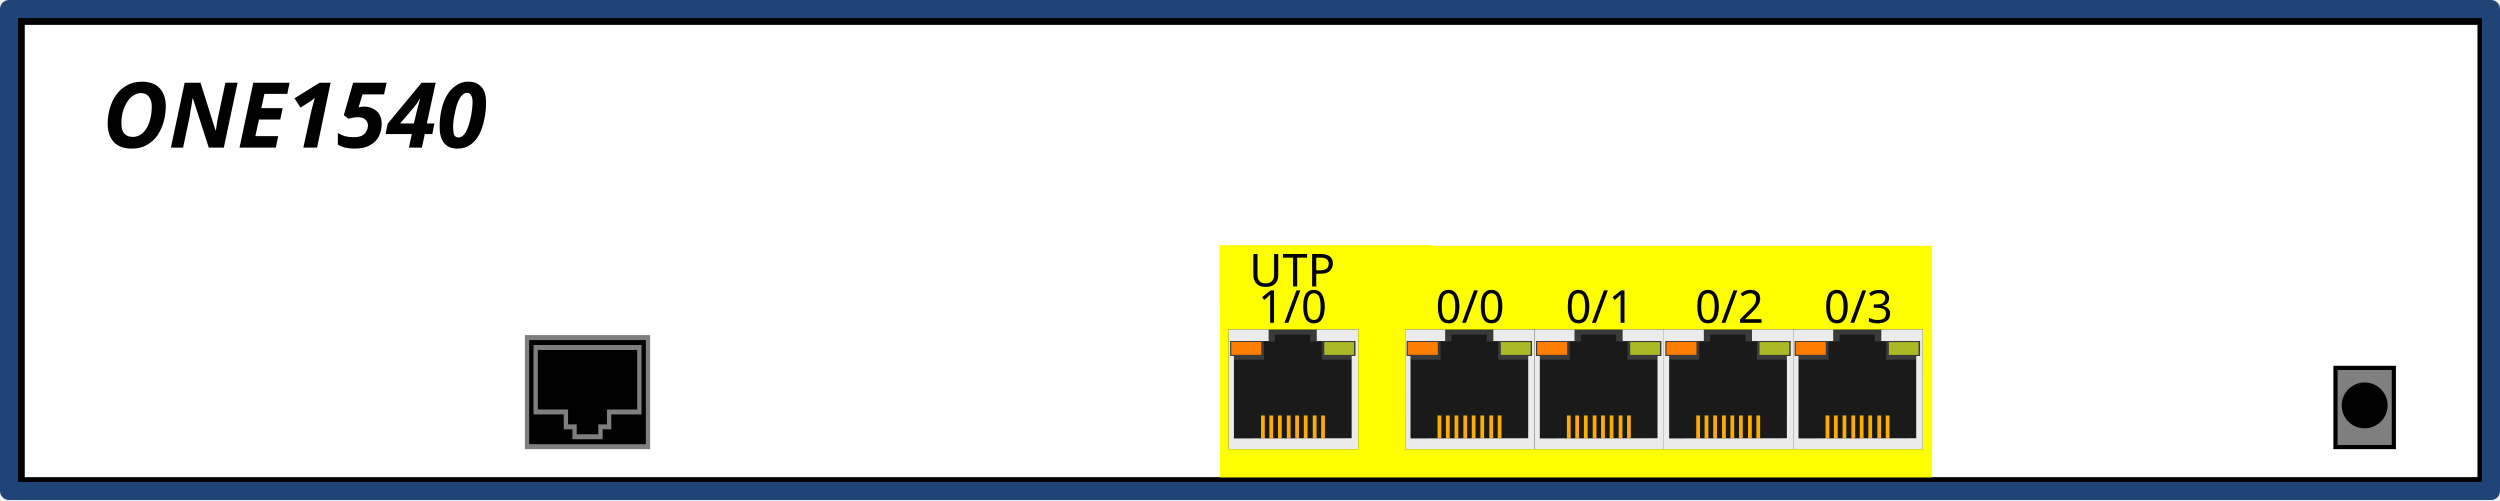
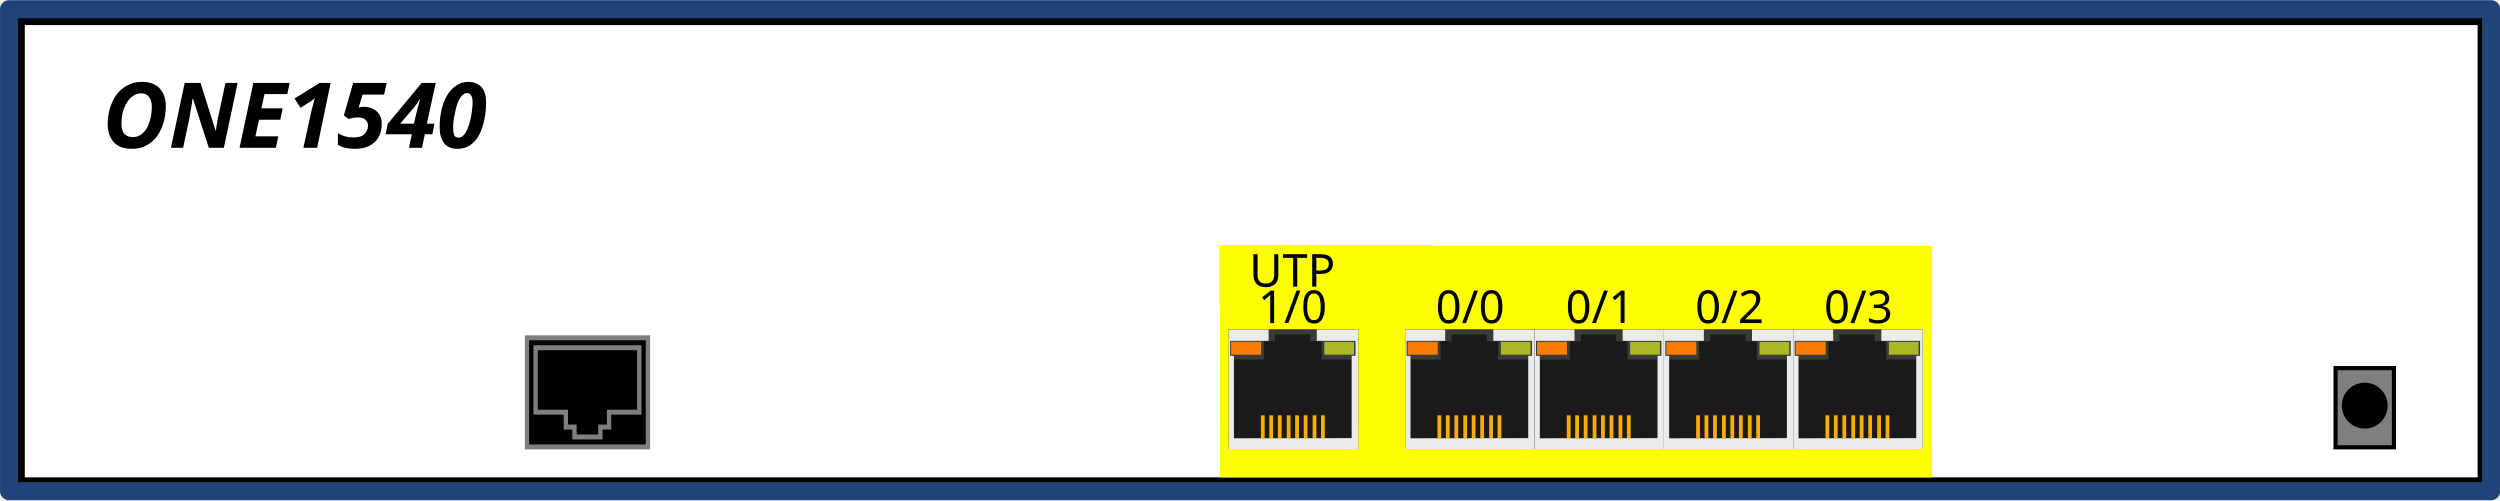
- <svg xmlns="http://www.w3.org/2000/svg" width="275" height="55" viewBox="51 381 150.566 18.627" id="svg32562" version="1.1">
-   <defs id="defs32760" />
-   <rect style="fill:#ffffff;fill-opacity:1;stroke:#000000;stroke-width:0.491;stroke-linejoin:round;stroke-miterlimit:4;stroke-dasharray:none;stroke-opacity:1" x="52.246" y="376.509" width="148.209" height="27.729" id="rect32570-6" />
-   <rect style="fill:none;fill-opacity:0;stroke:#214478;stroke-width:1.088;stroke-linejoin:round;stroke-miterlimit:4;stroke-dasharray:none;stroke-opacity:1" x="51.544" y="375.801" width="149.478" height="29.025" id="rect32570" />
-   <g id="g32572" transform="matrix(0.3808773,0,0,0.3808773,89.78691,241.294)">
-     <rect id="rect32574" height="36.613" width="112.601" y="390.594" x="91.072" style="fill:#ffff00" />
-     <rect id="rect32576" height="9.2" width="33.6" y="390.594" x="91.072" style="fill:none;fill-opacity:0;stroke:#ffff00;stroke-width:0.2" />
+ <svg xmlns="http://www.w3.org/2000/svg" width="293.33" height="58.667" version="1.1" viewBox="54.4 406.4 160.603 19.868">
+   <rect transform="scale(1.0667)" x="52.246" y="376.51" width="148.21" height="27.729" fill="#fff" stroke="#000" stroke-linejoin="round" stroke-width=".491" />
+   <rect transform="scale(1.0667)" x="51.544" y="375.8" width="149.48" height="29.025" fill="none" stroke="#214478" stroke-linejoin="round" stroke-width="1.088" />
+   <g transform="matrix(.40627 0 0 .40627 95.773 257.38)">
+     <rect x="91.072" y="390.59" width="112.6" height="36.613" fill="#ff0" />
+     <rect x="91.072" y="390.59" width="33.6" height="9.2" fill="none" stroke="#ff0" stroke-width=".2" />
  </g>
-   <text id="text32578" y="384.145" x="57.155" style="font-style:normal;font-weight:normal;font-size:2.15px;font-family:sans-serif;text-anchor:start;fill:#000000" font-size="5.644">
-     <tspan id="tspan32580" y="384.145" x="57.155" style="font-style:italic;font-variant:normal;font-weight:bold;font-stretch:normal;font-size:5.475px;font-family:sans-serif;-inkscape-font-specification:'sans-serif Bold Italic'">ONE1540</tspan>
-   </text>
-   <text id="text32716" y="392.507" x="128.826" style="font-style:normal;font-weight:normal;font-size:0.609px;font-family:sans-serif;text-anchor:middle;fill:#000000" font-size="1.6">
-     <tspan id="tspan32718" y="392.507" x="128.826" style="font-size:2.738px">UTP</tspan>
-   </text>
-   <text y="394.7" x="128.839" style="font-style:normal;font-weight:normal;font-size:0.609px;font-family:sans-serif;text-anchor:middle;fill:#000000" font-size="1.6" id="text20926">
-     <tspan y="394.7" x="128.839" style="font-size:2.738px" id="tspan20928">1/0</tspan>
-   </text>
-   <g id="g21036" transform="translate(0,0.5554066)">
-     <g transform="matrix(1.255291,0,0,1.255291,15.57539,-100.733)" id="g32734">
-       <rect style="fill:#7f7f7f" x="140.272" y="396.394" width="2.8" height="3.8" id="rect32736" />
-       <rect style="fill:none;fill-opacity:0;stroke:#000000;stroke-width:0.2" x="140.272" y="396.394" width="2.8" height="3.8" id="rect32738" />
+   <g fill="#000000" font-family="sans-serif">
+     <text transform="scale(1.0667)" x="57.155" y="384.145" font-size="2.15px" style="line-height:0%">
+       <tspan x="57.155" y="384.145" font-family="sans-serif" font-size="5.475px" font-style="italic" font-weight="bold">ONE1540</tspan>
+     </text>
+     <text transform="scale(1.0667)" x="128.826" y="392.507" font-size=".609px" text-anchor="middle" style="line-height:0%">
+       <tspan x="128.826" y="392.507" font-size="2.738px">UTP</tspan>
+     </text>
+     <text transform="scale(1.0667)" x="128.839" y="394.7" font-size=".609px" text-anchor="middle" style="line-height:0%">
+       <tspan x="128.839" y="394.7" font-size="2.738px">1/0</tspan>
+     </text>
+   </g>
+   <g transform="matrix(1.0667 0 0 1.0667 0 .59243)">
+     <g transform="matrix(1.2553 0 0 1.2553 15.575 -100.73)">
+       <rect x="140.27" y="396.39" width="2.8" height="3.8" fill="#7f7f7f" />
+       <rect x="140.27" y="396.39" width="2.8" height="3.8" fill="none" stroke="#000" stroke-width=".2" />
    </g>
-     <g transform="matrix(1.255291,0,0,1.255291,15.57539,-100.733)" id="g32740">
-       <circle style="fill:#000000" cx="141.672" cy="398.194" id="ellipse32742" r="1" />
-       <circle style="fill:none;fill-opacity:0;stroke:#000000;stroke-width:0.2" cx="141.672" cy="398.194" id="ellipse32744" r="1" />
+     <g transform="matrix(1.2553 0 0 1.2553 15.575 -100.73)">
+       <circle cx="141.67" cy="398.19" r="1" />
+       <circle cx="141.67" cy="398.19" r="1" fill="none" stroke="#000" stroke-width=".2" />
    </g>
  </g>
-   <g id="g27236" transform="matrix(1.031566,0,0,1.030912,22.14491,38.18363)">
-     <path d="m 110.015,353.203 7.558,0 0,-6.986 -7.558,-2.3e-4 z" style="fill:#3a3a3a;fill-opacity:1;fill-rule:nonzero;stroke:none" id="path12941-9-9-76-9-7-3" />
-     <g id="g12943-8-0-3-6-7-6" transform="matrix(0.00807523,0,0,0.00800461,96.89629,381.9656)">
-       <path d="m 2560.544,-3593.26 0,-872.71 -935.937,-0.027 0,872.737 z" style="fill:none;stroke:#000000;stroke-width:0.676;stroke-linecap:square;stroke-linejoin:miter;stroke-miterlimit:4;stroke-dasharray:none;stroke-opacity:1" id="path12945-4-68-1-0-7-7" />
+   <g transform="matrix(1.1003 0 0 1.0996 23.621 40.729)">
+     <path d="m110.02 353.2h7.558v-6.986l-7.558-2.3e-4z" fill="#3a3a3a" />
+     <g transform="matrix(.0080752 0 0 .0080046 96.896 381.97)">
+       <path d="m2560.5-3593.3v-872.71l-935.94-0.027v872.74z" fill="none" stroke="#000" stroke-linecap="square" stroke-width=".676" />
    </g>
-     <path d="m 110.32,347.98 1.758,0 -0.003,-1.065 0.64,-5.7e-4 0,-0.399 2.063,0 -4.8e-4,0.4 0.666,0 0,1.065 1.75,0 0,4.587 -6.874,0.015 z" style="fill:#1a1a1a;fill-opacity:1;fill-rule:nonzero;stroke:none" id="path12947-8-7-75-2-6-5" />
-     <path d="m 111.902,352.578 0.22,0 0,-1.34 -0.22,0 0,1.34 z" style="fill:#ffac00;fill-opacity:1;fill-rule:nonzero;stroke:none" id="path12953-30-9-9-7-9-3" />
-     <path d="m 112.391,352.578 0.22,0 0,-1.34 -0.22,0 0,1.34 z" style="fill:#ffac00;fill-opacity:1;fill-rule:nonzero;stroke:none" id="path12959-4-0-62-6-1-5" />
-     <path d="m 112.894,352.578 0.219,0 0,-1.34 -0.219,0 0,1.34 z" style="fill:#ffac00;fill-opacity:1;fill-rule:nonzero;stroke:none" id="path12965-3-3-17-1-1-6" />
-     <path d="m 113.409,352.578 0.22,0 0,-1.34 -0.22,0 0,1.34 z" style="fill:#ffac00;fill-opacity:1;fill-rule:nonzero;stroke:none" id="path12971-5-3-85-3-90-2" />
-     <path d="m 113.898,352.578 0.22,0 0,-1.34 -0.22,0 0,1.34 z" style="fill:#ffac00;fill-opacity:1;fill-rule:nonzero;stroke:none" id="path12977-2-37-74-2-89-9" />
-     <path d="m 114.401,352.578 0.219,0 0,-1.34 -0.219,0 0,1.34 z" style="fill:#ffac00;fill-opacity:1;fill-rule:nonzero;stroke:none" id="path12983-85-32-1-1-8-1" />
-     <path d="m 114.925,352.578 0.22,0 0,-1.34 -0.22,0 0,1.34 z" style="fill:#ffac00;fill-opacity:1;fill-rule:nonzero;stroke:none" id="path12989-5-6-8-5-8-2" />
-     <path d="m 115.414,352.578 0.219,0 0,-1.34 -0.219,0 0,1.34 z" style="fill:#ffac00;fill-opacity:1;fill-rule:nonzero;stroke:none" id="path12995-3-52-5-9-03-7" />
-     <path d="m 115.597,347.699 1.737,0 0,-0.749 -1.737,0 0,0.749 z" style="fill:#abb927;fill-opacity:1;fill-rule:nonzero;stroke:none" id="path13025-8-65-97-9-7-0" />
-     <path d="m 110.164,347.696 1.752,0 0,-0.753 -1.752,0 0,0.753 z" style="fill:#ff7d00;fill-opacity:1;fill-rule:nonzero;stroke:none" id="path13055-6-87-5-1-0-9" />
-     <path id="path13067-7-6-48-1-6-3" d="m 110.016,353.206 -10e-4,-6.988 2.331,-9.5e-4 0,0.672 -2.249,-10e-4 0,0.87 0.223,0.007 4.8e-4,4.816 6.87,-0.01 0.005,-0.005 5.3e-4,-4.801 0.223,-0.007 0,-0.87 -2.262,10e-4 0,-0.672 2.415,9.5e-4 0.001,6.988" style="fill:#ebebeb;fill-opacity:1;fill-rule:nonzero;stroke:none" />
+     <path d="m110.32 347.98h1.758l-3e-3 -1.065 0.64-5.7e-4v-0.399h2.063l-4.8e-4 0.4h0.666v1.065h1.75v4.587l-6.873 0.015z" fill="#1a1a1a" />
+     <g fill="#ffac00">
+       <path d="m111.9 352.58h0.22v-1.34h-0.22v1.34z" />
+       <path d="m112.39 352.58h0.22v-1.34h-0.22v1.34z" />
+       <path d="m112.89 352.58h0.219v-1.34h-0.219v1.34z" />
+       <path d="m113.41 352.58h0.22v-1.34h-0.22v1.34z" />
+       <path d="m113.9 352.58h0.22v-1.34h-0.22v1.34z" />
+       <path d="m114.4 352.58h0.219v-1.34h-0.219v1.34z" />
+       <path d="m114.92 352.58h0.22v-1.34h-0.22v1.34z" />
+       <path d="m115.41 352.58h0.219v-1.34h-0.219v1.34z" />
+     </g>
+     <g>
+       <path d="m115.6 347.7h1.737v-0.749h-1.737v0.749z" fill="#abb927" />
+       <path d="m110.16 347.7h1.752v-0.753h-1.752v0.753z" fill="#ff7d00" />
+       <path d="m110.02 353.21-1e-3 -6.988 2.331-9.5e-4v0.672l-2.249-1e-3v0.87l0.223 7e-3 4.8e-4 4.816 6.87-0.01 5e-3 -5e-3 5.3e-4 -4.801 0.223-7e-3v-0.87l-2.262 1e-3v-0.672l2.415 9.5e-4 1e-3 6.988" fill="#ebebeb" />
+     </g>
  </g>
-   <g id="g27236-0" transform="matrix(1.031566,0,0,1.030912,29.93429,38.18363)">
-     <path d="m 110.015,353.203 7.558,0 0,-6.986 -7.558,-2.3e-4 z" style="fill:#3a3a3a;fill-opacity:1;fill-rule:nonzero;stroke:none" id="path12941-9-9-76-9-7-3-6" />
-     <g id="g12943-8-0-3-6-7-6-2" transform="matrix(0.00807523,0,0,0.00800461,96.89629,381.9656)">
-       <path d="m 2560.544,-3593.26 0,-872.71 -935.937,-0.027 0,872.737 z" style="fill:none;stroke:#000000;stroke-width:0.676;stroke-linecap:square;stroke-linejoin:miter;stroke-miterlimit:4;stroke-dasharray:none;stroke-opacity:1" id="path12945-4-68-1-0-7-7-6" />
+   <g transform="matrix(1.1003 0 0 1.0996 31.93 40.729)">
+     <path d="m110.02 353.2h7.558v-6.986l-7.558-2.3e-4z" fill="#3a3a3a" />
+     <g transform="matrix(.0080752 0 0 .0080046 96.896 381.97)">
+       <path d="m2560.5-3593.3v-872.71l-935.94-0.027v872.74z" fill="none" stroke="#000" stroke-linecap="square" stroke-width=".676" />
    </g>
-     <path d="m 110.32,347.98 1.758,0 -0.003,-1.065 0.64,-5.7e-4 0,-0.399 2.063,0 -4.8e-4,0.4 0.666,0 0,1.065 1.75,0 0,4.587 -6.874,0.015 z" style="fill:#1a1a1a;fill-opacity:1;fill-rule:nonzero;stroke:none" id="path12947-8-7-75-2-6-5-1" />
-     <path d="m 111.902,352.578 0.22,0 0,-1.34 -0.22,0 0,1.34 z" style="fill:#ffac00;fill-opacity:1;fill-rule:nonzero;stroke:none" id="path12953-30-9-9-7-9-3-8" />
-     <path d="m 112.391,352.578 0.22,0 0,-1.34 -0.22,0 0,1.34 z" style="fill:#ffac00;fill-opacity:1;fill-rule:nonzero;stroke:none" id="path12959-4-0-62-6-1-5-7" />
-     <path d="m 112.894,352.578 0.219,0 0,-1.34 -0.219,0 0,1.34 z" style="fill:#ffac00;fill-opacity:1;fill-rule:nonzero;stroke:none" id="path12965-3-3-17-1-1-6-9" />
-     <path d="m 113.409,352.578 0.22,0 0,-1.34 -0.22,0 0,1.34 z" style="fill:#ffac00;fill-opacity:1;fill-rule:nonzero;stroke:none" id="path12971-5-3-85-3-90-2-2" />
-     <path d="m 113.898,352.578 0.22,0 0,-1.34 -0.22,0 0,1.34 z" style="fill:#ffac00;fill-opacity:1;fill-rule:nonzero;stroke:none" id="path12977-2-37-74-2-89-9-0" />
-     <path d="m 114.401,352.578 0.219,0 0,-1.34 -0.219,0 0,1.34 z" style="fill:#ffac00;fill-opacity:1;fill-rule:nonzero;stroke:none" id="path12983-85-32-1-1-8-1-2" />
-     <path d="m 114.925,352.578 0.22,0 0,-1.34 -0.22,0 0,1.34 z" style="fill:#ffac00;fill-opacity:1;fill-rule:nonzero;stroke:none" id="path12989-5-6-8-5-8-2-3" />
-     <path d="m 115.414,352.578 0.219,0 0,-1.34 -0.219,0 0,1.34 z" style="fill:#ffac00;fill-opacity:1;fill-rule:nonzero;stroke:none" id="path12995-3-52-5-9-03-7-7" />
-     <path d="m 115.597,347.699 1.737,0 0,-0.749 -1.737,0 0,0.749 z" style="fill:#abb927;fill-opacity:1;fill-rule:nonzero;stroke:none" id="path13025-8-65-97-9-7-0-5" />
-     <path d="m 110.164,347.696 1.752,0 0,-0.753 -1.752,0 0,0.753 z" style="fill:#ff7d00;fill-opacity:1;fill-rule:nonzero;stroke:none" id="path13055-6-87-5-1-0-9-9" />
-     <path id="path13067-7-6-48-1-6-3-2" d="m 110.016,353.206 -10e-4,-6.988 2.331,-9.5e-4 0,0.672 -2.249,-10e-4 0,0.87 0.223,0.007 4.8e-4,4.816 6.87,-0.01 0.005,-0.005 5.3e-4,-4.801 0.223,-0.007 0,-0.87 -2.262,10e-4 0,-0.672 2.415,9.5e-4 0.001,6.988" style="fill:#ebebeb;fill-opacity:1;fill-rule:nonzero;stroke:none" />
+     <path d="m110.32 347.98h1.758l-3e-3 -1.065 0.64-5.7e-4v-0.399h2.063l-4.8e-4 0.4h0.666v1.065h1.75v4.587l-6.873 0.015z" fill="#1a1a1a" />
+     <g fill="#ffac00">
+       <path d="m111.9 352.58h0.22v-1.34h-0.22v1.34z" />
+       <path d="m112.39 352.58h0.22v-1.34h-0.22v1.34z" />
+       <path d="m112.89 352.58h0.219v-1.34h-0.219v1.34z" />
+       <path d="m113.41 352.58h0.22v-1.34h-0.22v1.34z" />
+       <path d="m113.9 352.58h0.22v-1.34h-0.22v1.34z" />
+       <path d="m114.4 352.58h0.219v-1.34h-0.219v1.34z" />
+       <path d="m114.92 352.58h0.22v-1.34h-0.22v1.34z" />
+       <path d="m115.41 352.58h0.219v-1.34h-0.219v1.34z" />
+     </g>
+     <g>
+       <path d="m115.6 347.7h1.737v-0.749h-1.737v0.749z" fill="#abb927" />
+       <path d="m110.16 347.7h1.752v-0.753h-1.752v0.753z" fill="#ff7d00" />
+       <path d="m110.02 353.21-1e-3 -6.988 2.331-9.5e-4v0.672l-2.249-1e-3v0.87l0.223 7e-3 4.8e-4 4.816 6.87-0.01 5e-3 -5e-3 5.3e-4 -4.801 0.223-7e-3v-0.87l-2.262 1e-3v-0.672l2.415 9.5e-4 1e-3 6.988" fill="#ebebeb" />
+     </g>
  </g>
-   <g id="g27236-2" transform="matrix(1.031566,0,0,1.030912,37.72367,38.18363)">
-     <path d="m 110.015,353.203 7.558,0 0,-6.986 -7.558,-2.3e-4 z" style="fill:#3a3a3a;fill-opacity:1;fill-rule:nonzero;stroke:none" id="path12941-9-9-76-9-7-3-8" />
-     <g id="g12943-8-0-3-6-7-6-9" transform="matrix(0.00807523,0,0,0.00800461,96.89629,381.9656)">
-       <path d="m 2560.544,-3593.26 0,-872.71 -935.937,-0.027 0,872.737 z" style="fill:none;stroke:#000000;stroke-width:0.676;stroke-linecap:square;stroke-linejoin:miter;stroke-miterlimit:4;stroke-dasharray:none;stroke-opacity:1" id="path12945-4-68-1-0-7-7-7" />
+   <g transform="matrix(1.1003 0 0 1.0996 40.239 40.729)">
+     <path d="m110.02 353.2h7.558v-6.986l-7.558-2.3e-4z" fill="#3a3a3a" />
+     <g transform="matrix(.0080752 0 0 .0080046 96.896 381.97)">
+       <path d="m2560.5-3593.3v-872.71l-935.94-0.027v872.74z" fill="none" stroke="#000" stroke-linecap="square" stroke-width=".676" />
    </g>
-     <path d="m 110.32,347.98 1.758,0 -0.003,-1.065 0.64,-5.7e-4 0,-0.399 2.063,0 -4.8e-4,0.4 0.666,0 0,1.065 1.75,0 0,4.587 -6.874,0.015 z" style="fill:#1a1a1a;fill-opacity:1;fill-rule:nonzero;stroke:none" id="path12947-8-7-75-2-6-5-3" />
-     <path d="m 111.902,352.578 0.22,0 0,-1.34 -0.22,0 0,1.34 z" style="fill:#ffac00;fill-opacity:1;fill-rule:nonzero;stroke:none" id="path12953-30-9-9-7-9-3-6" />
-     <path d="m 112.391,352.578 0.22,0 0,-1.34 -0.22,0 0,1.34 z" style="fill:#ffac00;fill-opacity:1;fill-rule:nonzero;stroke:none" id="path12959-4-0-62-6-1-5-1" />
-     <path d="m 112.894,352.578 0.219,0 0,-1.34 -0.219,0 0,1.34 z" style="fill:#ffac00;fill-opacity:1;fill-rule:nonzero;stroke:none" id="path12965-3-3-17-1-1-6-2" />
-     <path d="m 113.409,352.578 0.22,0 0,-1.34 -0.22,0 0,1.34 z" style="fill:#ffac00;fill-opacity:1;fill-rule:nonzero;stroke:none" id="path12971-5-3-85-3-90-2-9" />
-     <path d="m 113.898,352.578 0.22,0 0,-1.34 -0.22,0 0,1.34 z" style="fill:#ffac00;fill-opacity:1;fill-rule:nonzero;stroke:none" id="path12977-2-37-74-2-89-9-3" />
-     <path d="m 114.401,352.578 0.219,0 0,-1.34 -0.219,0 0,1.34 z" style="fill:#ffac00;fill-opacity:1;fill-rule:nonzero;stroke:none" id="path12983-85-32-1-1-8-1-1" />
-     <path d="m 114.925,352.578 0.22,0 0,-1.34 -0.22,0 0,1.34 z" style="fill:#ffac00;fill-opacity:1;fill-rule:nonzero;stroke:none" id="path12989-5-6-8-5-8-2-9" />
-     <path d="m 115.414,352.578 0.219,0 0,-1.34 -0.219,0 0,1.34 z" style="fill:#ffac00;fill-opacity:1;fill-rule:nonzero;stroke:none" id="path12995-3-52-5-9-03-7-4" />
-     <path d="m 115.597,347.699 1.737,0 0,-0.749 -1.737,0 0,0.749 z" style="fill:#abb927;fill-opacity:1;fill-rule:nonzero;stroke:none" id="path13025-8-65-97-9-7-0-7" />
-     <path d="m 110.164,347.696 1.752,0 0,-0.753 -1.752,0 0,0.753 z" style="fill:#ff7d00;fill-opacity:1;fill-rule:nonzero;stroke:none" id="path13055-6-87-5-1-0-9-8" />
-     <path id="path13067-7-6-48-1-6-3-4" d="m 110.016,353.206 -10e-4,-6.988 2.331,-9.5e-4 0,0.672 -2.249,-10e-4 0,0.87 0.223,0.007 4.8e-4,4.816 6.87,-0.01 0.005,-0.005 5.3e-4,-4.801 0.223,-0.007 0,-0.87 -2.262,10e-4 0,-0.672 2.415,9.5e-4 0.001,6.988" style="fill:#ebebeb;fill-opacity:1;fill-rule:nonzero;stroke:none" />
+     <path d="m110.32 347.98h1.758l-3e-3 -1.065 0.64-5.7e-4v-0.399h2.063l-4.8e-4 0.4h0.666v1.065h1.75v4.587l-6.873 0.015z" fill="#1a1a1a" />
+     <g fill="#ffac00">
+       <path d="m111.9 352.58h0.22v-1.34h-0.22v1.34z" />
+       <path d="m112.39 352.58h0.22v-1.34h-0.22v1.34z" />
+       <path d="m112.89 352.58h0.219v-1.34h-0.219v1.34z" />
+       <path d="m113.41 352.58h0.22v-1.34h-0.22v1.34z" />
+       <path d="m113.9 352.58h0.22v-1.34h-0.22v1.34z" />
+       <path d="m114.4 352.58h0.219v-1.34h-0.219v1.34z" />
+       <path d="m114.92 352.58h0.22v-1.34h-0.22v1.34z" />
+       <path d="m115.41 352.58h0.219v-1.34h-0.219v1.34z" />
+     </g>
+     <g>
+       <path d="m115.6 347.7h1.737v-0.749h-1.737v0.749z" fill="#abb927" />
+       <path d="m110.16 347.7h1.752v-0.753h-1.752v0.753z" fill="#ff7d00" />
+       <path d="m110.02 353.21-1e-3 -6.988 2.331-9.5e-4v0.672l-2.249-1e-3v0.87l0.223 7e-3 4.8e-4 4.816 6.87-0.01 5e-3 -5e-3 5.3e-4 -4.801 0.223-7e-3v-0.87l-2.262 1e-3v-0.672l2.415 9.5e-4 1e-3 6.988" fill="#ebebeb" />
+     </g>
  </g>
-   <g id="g27236-5" transform="matrix(1.031566,0,0,1.030912,45.51305,38.18363)">
-     <path d="m 110.015,353.203 7.558,0 0,-6.986 -7.558,-2.3e-4 z" style="fill:#3a3a3a;fill-opacity:1;fill-rule:nonzero;stroke:none" id="path12941-9-9-76-9-7-3-0" />
-     <g id="g12943-8-0-3-6-7-6-3" transform="matrix(0.00807523,0,0,0.00800461,96.89629,381.9656)">
-       <path d="m 2560.544,-3593.26 0,-872.71 -935.937,-0.027 0,872.737 z" style="fill:none;stroke:#000000;stroke-width:0.676;stroke-linecap:square;stroke-linejoin:miter;stroke-miterlimit:4;stroke-dasharray:none;stroke-opacity:1" id="path12945-4-68-1-0-7-7-61" />
+   <g transform="matrix(1.1003 0 0 1.0996 48.547 40.729)">
+     <path d="m110.02 353.2h7.558v-6.986l-7.558-2.3e-4z" fill="#3a3a3a" />
+     <g transform="matrix(.0080752 0 0 .0080046 96.896 381.97)">
+       <path d="m2560.5-3593.3v-872.71l-935.94-0.027v872.74z" fill="none" stroke="#000" stroke-linecap="square" stroke-width=".676" />
    </g>
-     <path d="m 110.32,347.98 1.758,0 -0.003,-1.065 0.64,-5.7e-4 0,-0.399 2.063,0 -4.8e-4,0.4 0.666,0 0,1.065 1.75,0 0,4.587 -6.874,0.015 z" style="fill:#1a1a1a;fill-opacity:1;fill-rule:nonzero;stroke:none" id="path12947-8-7-75-2-6-5-0" />
-     <path d="m 111.902,352.578 0.22,0 0,-1.34 -0.22,0 0,1.34 z" style="fill:#ffac00;fill-opacity:1;fill-rule:nonzero;stroke:none" id="path12953-30-9-9-7-9-3-63" />
-     <path d="m 112.391,352.578 0.22,0 0,-1.34 -0.22,0 0,1.34 z" style="fill:#ffac00;fill-opacity:1;fill-rule:nonzero;stroke:none" id="path12959-4-0-62-6-1-5-2" />
-     <path d="m 112.894,352.578 0.219,0 0,-1.34 -0.219,0 0,1.34 z" style="fill:#ffac00;fill-opacity:1;fill-rule:nonzero;stroke:none" id="path12965-3-3-17-1-1-6-0" />
-     <path d="m 113.409,352.578 0.22,0 0,-1.34 -0.22,0 0,1.34 z" style="fill:#ffac00;fill-opacity:1;fill-rule:nonzero;stroke:none" id="path12971-5-3-85-3-90-2-6" />
-     <path d="m 113.898,352.578 0.22,0 0,-1.34 -0.22,0 0,1.34 z" style="fill:#ffac00;fill-opacity:1;fill-rule:nonzero;stroke:none" id="path12977-2-37-74-2-89-9-1" />
-     <path d="m 114.401,352.578 0.219,0 0,-1.34 -0.219,0 0,1.34 z" style="fill:#ffac00;fill-opacity:1;fill-rule:nonzero;stroke:none" id="path12983-85-32-1-1-8-1-5" />
-     <path d="m 114.925,352.578 0.22,0 0,-1.34 -0.22,0 0,1.34 z" style="fill:#ffac00;fill-opacity:1;fill-rule:nonzero;stroke:none" id="path12989-5-6-8-5-8-2-5" />
-     <path d="m 115.414,352.578 0.219,0 0,-1.34 -0.219,0 0,1.34 z" style="fill:#ffac00;fill-opacity:1;fill-rule:nonzero;stroke:none" id="path12995-3-52-5-9-03-7-47" />
-     <path d="m 115.597,347.699 1.737,0 0,-0.749 -1.737,0 0,0.749 z" style="fill:#abb927;fill-opacity:1;fill-rule:nonzero;stroke:none" id="path13025-8-65-97-9-7-0-6" />
-     <path d="m 110.164,347.696 1.752,0 0,-0.753 -1.752,0 0,0.753 z" style="fill:#ff7d00;fill-opacity:1;fill-rule:nonzero;stroke:none" id="path13055-6-87-5-1-0-9-5" />
-     <path id="path13067-7-6-48-1-6-3-6" d="m 110.016,353.206 -10e-4,-6.988 2.331,-9.5e-4 0,0.672 -2.249,-10e-4 0,0.87 0.223,0.007 4.8e-4,4.816 6.87,-0.01 0.005,-0.005 5.3e-4,-4.801 0.223,-0.007 0,-0.87 -2.262,10e-4 0,-0.672 2.415,9.5e-4 0.001,6.988" style="fill:#ebebeb;fill-opacity:1;fill-rule:nonzero;stroke:none" />
+     <path d="m110.32 347.98h1.758l-3e-3 -1.065 0.64-5.7e-4v-0.399h2.063l-4.8e-4 0.4h0.666v1.065h1.75v4.587l-6.873 0.015z" fill="#1a1a1a" />
+     <g fill="#ffac00">
+       <path d="m111.9 352.58h0.22v-1.34h-0.22v1.34z" />
+       <path d="m112.39 352.58h0.22v-1.34h-0.22v1.34z" />
+       <path d="m112.89 352.58h0.219v-1.34h-0.219v1.34z" />
+       <path d="m113.41 352.58h0.22v-1.34h-0.22v1.34z" />
+       <path d="m113.9 352.58h0.22v-1.34h-0.22v1.34z" />
+       <path d="m114.4 352.58h0.219v-1.34h-0.219v1.34z" />
+       <path d="m114.92 352.58h0.22v-1.34h-0.22v1.34z" />
+       <path d="m115.41 352.58h0.219v-1.34h-0.219v1.34z" />
+     </g>
+     <g>
+       <path d="m115.6 347.7h1.737v-0.749h-1.737v0.749z" fill="#abb927" />
+       <path d="m110.16 347.7h1.752v-0.753h-1.752v0.753z" fill="#ff7d00" />
+       <path d="m110.02 353.21-1e-3 -6.988 2.331-9.5e-4v0.672l-2.249-1e-3v0.87l0.223 7e-3 4.8e-4 4.816 6.87-0.01 5e-3 -5e-3 5.3e-4 -4.801 0.223-7e-3v-0.87l-2.262 1e-3v-0.672l2.415 9.5e-4 1e-3 6.988" fill="#ebebeb" />
+     </g>
  </g>
-   <g id="g27236-9" transform="matrix(1.031566,0,0,1.030912,11.51158,38.18363)">
-     <path d="m 110.015,353.203 7.558,0 0,-6.986 -7.558,-2.3e-4 z" style="fill:#3a3a3a;fill-opacity:1;fill-rule:nonzero;stroke:none" id="path12941-9-9-76-9-7-3-3" />
-     <g id="g12943-8-0-3-6-7-6-7" transform="matrix(0.00807523,0,0,0.00800461,96.89629,381.9656)">
-       <path d="m 2560.544,-3593.26 0,-872.71 -935.937,-0.027 0,872.737 z" style="fill:none;stroke:#000000;stroke-width:0.676;stroke-linecap:square;stroke-linejoin:miter;stroke-miterlimit:4;stroke-dasharray:none;stroke-opacity:1" id="path12945-4-68-1-0-7-7-4" />
+   <g transform="matrix(1.1003 0 0 1.0996 12.279 40.729)">
+     <path d="m110.02 353.2h7.558v-6.986l-7.558-2.3e-4z" fill="#3a3a3a" />
+     <g transform="matrix(.0080752 0 0 .0080046 96.896 381.97)">
+       <path d="m2560.5-3593.3v-872.71l-935.94-0.027v872.74z" fill="none" stroke="#000" stroke-linecap="square" stroke-width=".676" />
    </g>
-     <path d="m 110.32,347.98 1.758,0 -0.003,-1.065 0.64,-5.7e-4 0,-0.399 2.063,0 -4.8e-4,0.4 0.666,0 0,1.065 1.75,0 0,4.587 -6.874,0.015 z" style="fill:#1a1a1a;fill-opacity:1;fill-rule:nonzero;stroke:none" id="path12947-8-7-75-2-6-5-5" />
-     <path d="m 111.902,352.578 0.22,0 0,-1.34 -0.22,0 0,1.34 z" style="fill:#ffac00;fill-opacity:1;fill-rule:nonzero;stroke:none" id="path12953-30-9-9-7-9-3-2" />
-     <path d="m 112.391,352.578 0.22,0 0,-1.34 -0.22,0 0,1.34 z" style="fill:#ffac00;fill-opacity:1;fill-rule:nonzero;stroke:none" id="path12959-4-0-62-6-1-5-5" />
-     <path d="m 112.894,352.578 0.219,0 0,-1.34 -0.219,0 0,1.34 z" style="fill:#ffac00;fill-opacity:1;fill-rule:nonzero;stroke:none" id="path12965-3-3-17-1-1-6-4" />
-     <path d="m 113.409,352.578 0.22,0 0,-1.34 -0.22,0 0,1.34 z" style="fill:#ffac00;fill-opacity:1;fill-rule:nonzero;stroke:none" id="path12971-5-3-85-3-90-2-7" />
-     <path d="m 113.898,352.578 0.22,0 0,-1.34 -0.22,0 0,1.34 z" style="fill:#ffac00;fill-opacity:1;fill-rule:nonzero;stroke:none" id="path12977-2-37-74-2-89-9-4" />
-     <path d="m 114.401,352.578 0.219,0 0,-1.34 -0.219,0 0,1.34 z" style="fill:#ffac00;fill-opacity:1;fill-rule:nonzero;stroke:none" id="path12983-85-32-1-1-8-1-4" />
-     <path d="m 114.925,352.578 0.22,0 0,-1.34 -0.22,0 0,1.34 z" style="fill:#ffac00;fill-opacity:1;fill-rule:nonzero;stroke:none" id="path12989-5-6-8-5-8-2-30" />
-     <path d="m 115.414,352.578 0.219,0 0,-1.34 -0.219,0 0,1.34 z" style="fill:#ffac00;fill-opacity:1;fill-rule:nonzero;stroke:none" id="path12995-3-52-5-9-03-7-78" />
-     <path d="m 115.597,347.699 1.737,0 0,-0.749 -1.737,0 0,0.749 z" style="fill:#abb927;fill-opacity:1;fill-rule:nonzero;stroke:none" id="path13025-8-65-97-9-7-0-68" />
-     <path d="m 110.164,347.696 1.752,0 0,-0.753 -1.752,0 0,0.753 z" style="fill:#ff7d00;fill-opacity:1;fill-rule:nonzero;stroke:none" id="path13055-6-87-5-1-0-9-84" />
-     <path id="path13067-7-6-48-1-6-3-3" d="m 110.016,353.206 -10e-4,-6.988 2.331,-9.5e-4 0,0.672 -2.249,-10e-4 0,0.87 0.223,0.007 4.8e-4,4.816 6.87,-0.01 0.005,-0.005 5.3e-4,-4.801 0.223,-0.007 0,-0.87 -2.262,10e-4 0,-0.672 2.415,9.5e-4 0.001,6.988" style="fill:#ebebeb;fill-opacity:1;fill-rule:nonzero;stroke:none" />
+     <path d="m110.32 347.98h1.758l-3e-3 -1.065 0.64-5.7e-4v-0.399h2.063l-4.8e-4 0.4h0.666v1.065h1.75v4.587l-6.873 0.015z" fill="#1a1a1a" />
+     <g fill="#ffac00">
+       <path d="m111.9 352.58h0.22v-1.34h-0.22v1.34z" />
+       <path d="m112.39 352.58h0.22v-1.34h-0.22v1.34z" />
+       <path d="m112.89 352.58h0.219v-1.34h-0.219v1.34z" />
+       <path d="m113.41 352.58h0.22v-1.34h-0.22v1.34z" />
+       <path d="m113.9 352.58h0.22v-1.34h-0.22v1.34z" />
+       <path d="m114.4 352.58h0.219v-1.34h-0.219v1.34z" />
+       <path d="m114.92 352.58h0.22v-1.34h-0.22v1.34z" />
+       <path d="m115.41 352.58h0.219v-1.34h-0.219v1.34z" />
+     </g>
+     <g>
+       <path d="m115.6 347.7h1.737v-0.749h-1.737v0.749z" fill="#abb927" />
+       <path d="m110.16 347.7h1.752v-0.753h-1.752v0.753z" fill="#ff7d00" />
+       <path d="m110.02 353.21-1e-3 -6.988 2.331-9.5e-4v0.672l-2.249-1e-3v0.87l0.223 7e-3 4.8e-4 4.816 6.87-0.01 5e-3 -5e-3 5.3e-4 -4.801 0.223-7e-3v-0.87l-2.262 1e-3v-0.672l2.415 9.5e-4 1e-3 6.988" fill="#ebebeb" />
+     </g>
  </g>
-   <text y="394.7" x="139.533" style="font-style:normal;font-weight:normal;font-size:0.609px;font-family:sans-serif;text-anchor:middle;fill:#000000" font-size="1.6" id="text20926-1">
-     <tspan y="394.7" x="139.533" style="font-size:2.738px" id="tspan20928-4">0/0</tspan>
-   </text>
-   <text y="394.7" x="147.357" style="font-style:normal;font-weight:normal;font-size:0.609px;font-family:sans-serif;text-anchor:middle;fill:#000000" font-size="1.6" id="text20926-9">
-     <tspan y="394.7" x="147.357" style="font-size:2.738px" id="tspan20928-2">0/1</tspan>
-   </text>
-   <text y="394.7" x="155.157" style="font-style:normal;font-weight:normal;font-size:0.609px;font-family:sans-serif;text-anchor:middle;fill:#000000" font-size="1.6" id="text20926-0">
-     <tspan y="394.7" x="155.157" style="font-size:2.738px" id="tspan20928-6">0/2</tspan>
-   </text>
-   <text y="394.7" x="162.919" style="font-style:normal;font-weight:normal;font-size:0.609px;font-family:sans-serif;text-anchor:middle;fill:#000000" font-size="1.6" id="text20926-8">
-     <tspan y="394.7" x="162.919" style="font-size:2.738px" id="tspan20928-9">0/3</tspan>
-   </text>
-   <g id="g21044" transform="translate(-13.17676,1.601201)">
-     <g transform="matrix(-1.301075,0,0,-1.493276,185.265,993.9764)" id="g32746">
-       <rect style="fill:#000000" x="63.072" y="397.394" width="5.6" height="4.4" id="rect32748" />
-       <rect style="fill:none;fill-opacity:0;stroke:#7f7f7f;stroke-width:0.2" x="63.072" y="397.394" width="5.6" height="4.4" id="rect32750" />
+   <g fill="#000000" font-family="sans-serif" font-size=".609px" text-anchor="middle">
+     <text transform="scale(1.0667)" x="139.533" y="394.7" style="line-height:0%">
+       <tspan x="139.533" y="394.7" font-size="2.738px">0/0</tspan>
+     </text>
+     <text transform="scale(1.0667)" x="147.357" y="394.7" style="line-height:0%">
+       <tspan x="147.357" y="394.7" font-size="2.738px">0/1</tspan>
+     </text>
+     <text transform="scale(1.0667)" x="155.157" y="394.7" style="line-height:0%">
+       <tspan x="155.157" y="394.7" font-size="2.738px">0/2</tspan>
+     </text>
+     <text transform="scale(1.0667)" x="162.919" y="394.7" style="line-height:0%">
+       <tspan x="162.919" y="394.7" font-size="2.738px">0/3</tspan>
+     </text>
+   </g>
+   <g transform="matrix(1.0667 0 0 1.0667 -14.055 1.7079)">
+     <g transform="matrix(-1.3011 0 0 -1.4933 185.26 993.98)">
+       <rect x="63.072" y="397.39" width="5.6" height="4.4" />
+       <rect x="63.072" y="397.39" width="5.6" height="4.4" fill="none" stroke="#7f7f7f" stroke-width=".2" />
    </g>
-     <g transform="matrix(-1.301075,0,0,-1.493276,185.265,993.9764)" id="g32752">
-       <polygon style="fill:#000000" points="65.272,398.194 64.872,398.194 64.872,398.794 63.472,398.794 63.472,401.394 68.272,401.394 68.272,398.794 66.872,398.794 66.872,398.194 66.472,398.194 66.472,397.794 65.272,397.794 " id="polygon32754" />
-       <polygon style="fill:none;fill-opacity:0;stroke:#7f7f7f;stroke-width:0.2" points="65.272,398.194 64.872,398.194 64.872,398.794 63.472,398.794 63.472,401.394 68.272,401.394 68.272,398.794 66.872,398.794 66.872,398.194 66.472,398.194 66.472,397.794 65.272,397.794 " id="polygon32756" />
+     <g transform="matrix(-1.3011 0 0 -1.4933 185.26 993.98)">
+       <polygon points="65.272 398.19 64.872 398.19 64.872 398.79 63.472 398.79 63.472 401.39 68.272 401.39 68.272 398.79 66.872 398.79 66.872 398.19 66.472 398.19 66.472 397.79 65.272 397.79" />
+       <polygon points="65.272 398.19 64.872 398.19 64.872 398.79 63.472 398.79 63.472 401.39 68.272 401.39 68.272 398.79 66.872 398.79 66.872 398.19 66.472 398.19 66.472 397.79 65.272 397.79" fill="none" stroke="#7f7f7f" stroke-width=".2" />
    </g>
  </g>
</svg>
